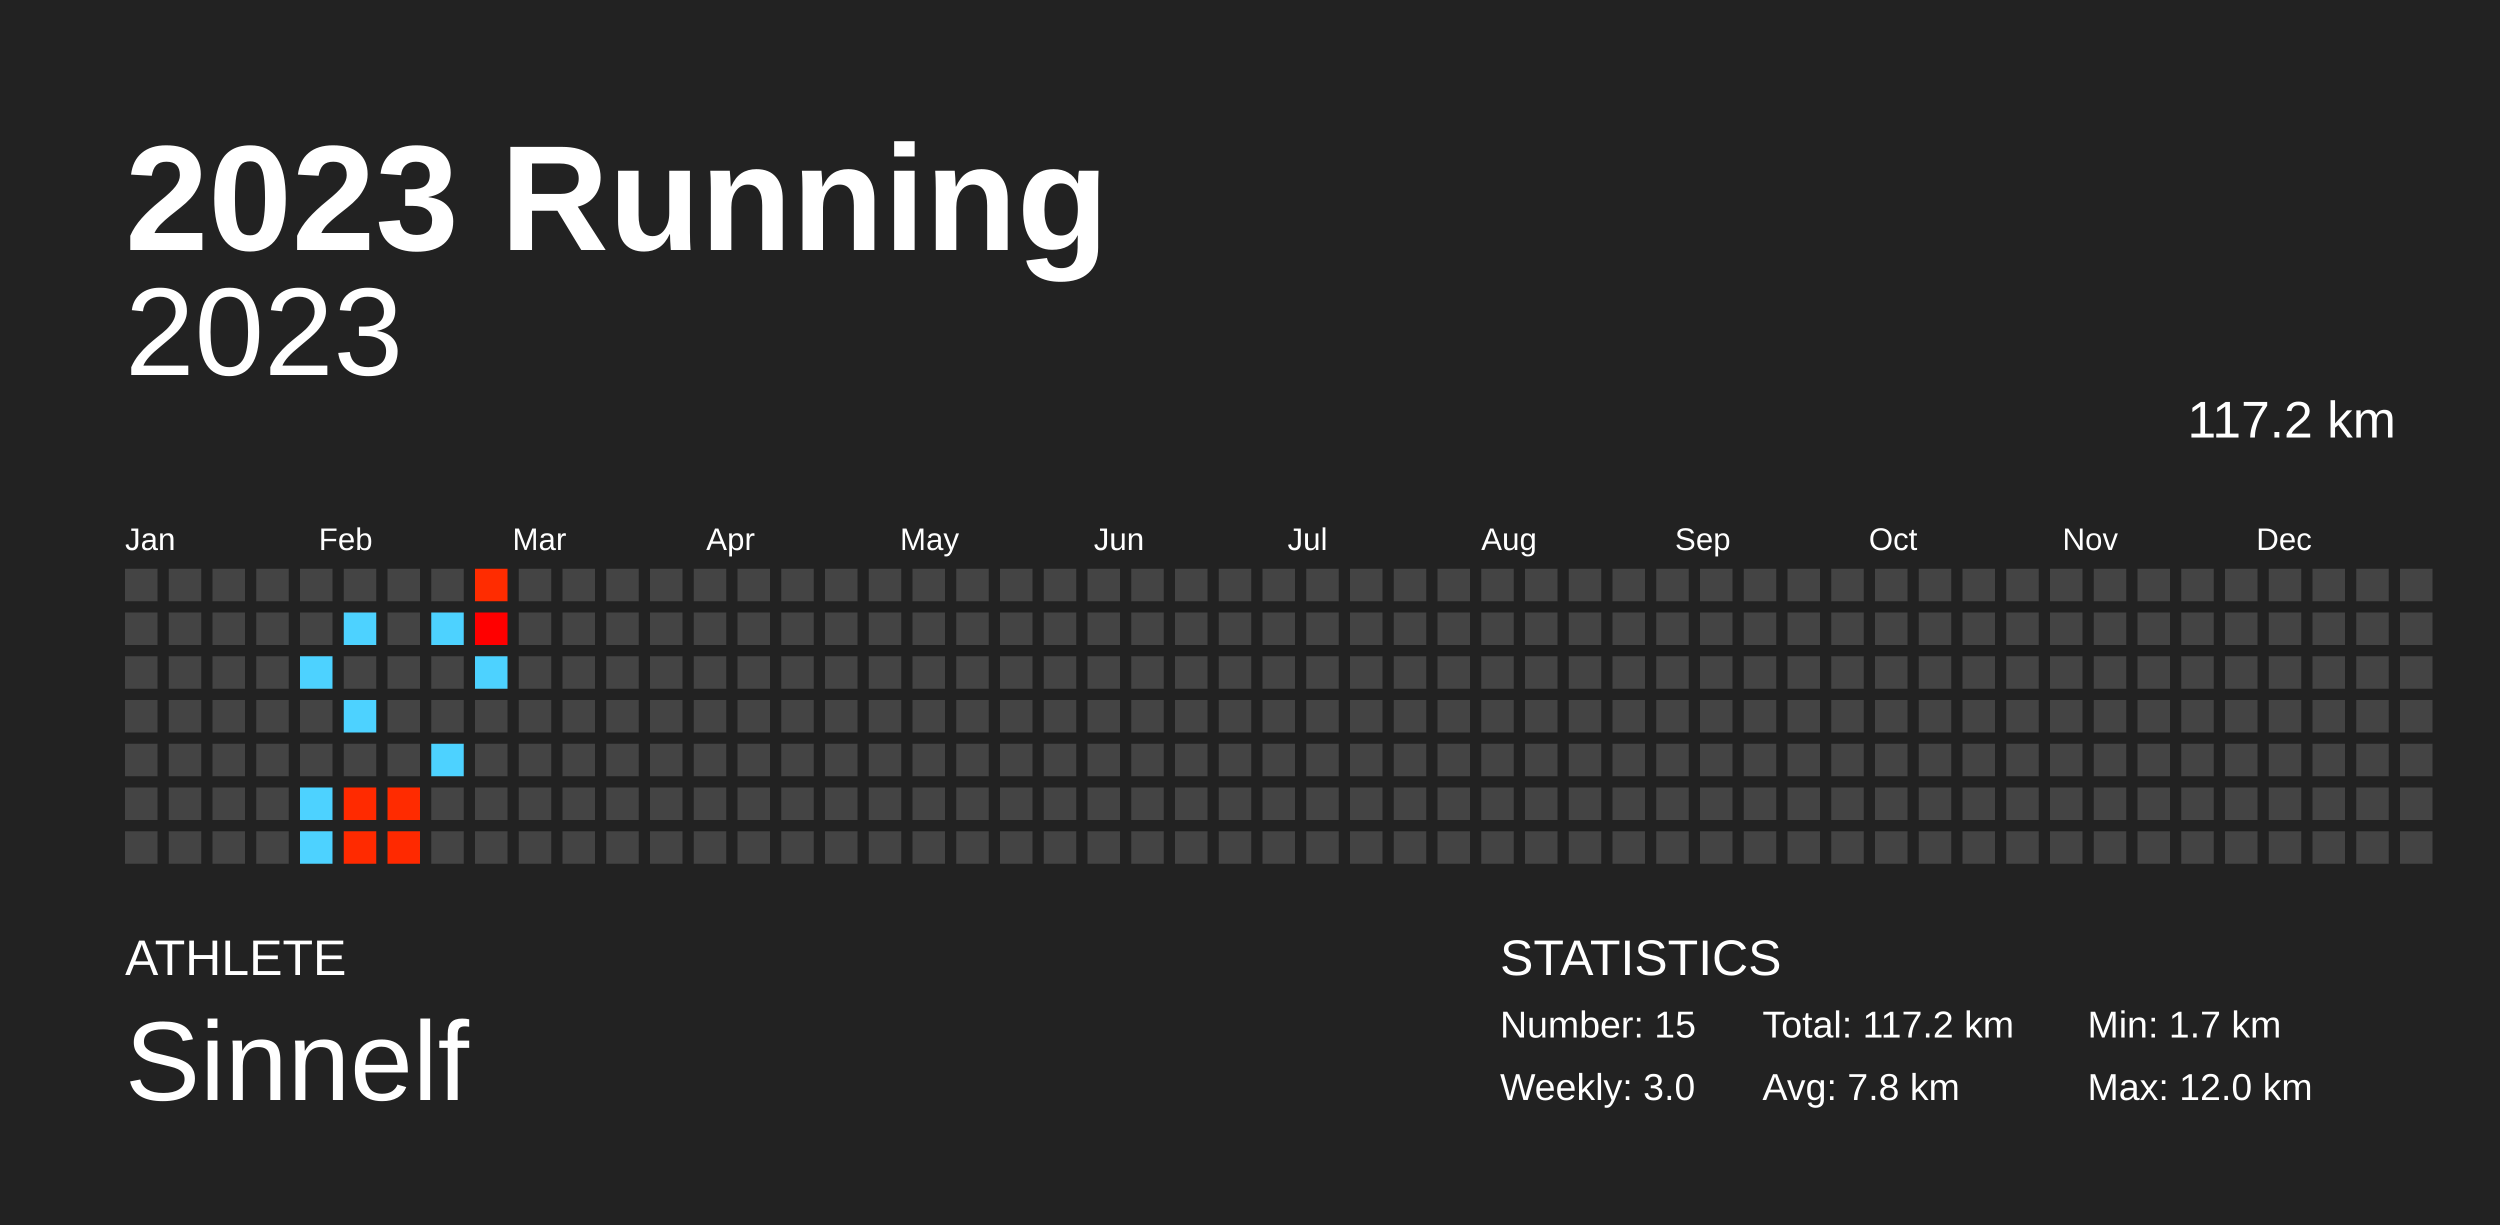
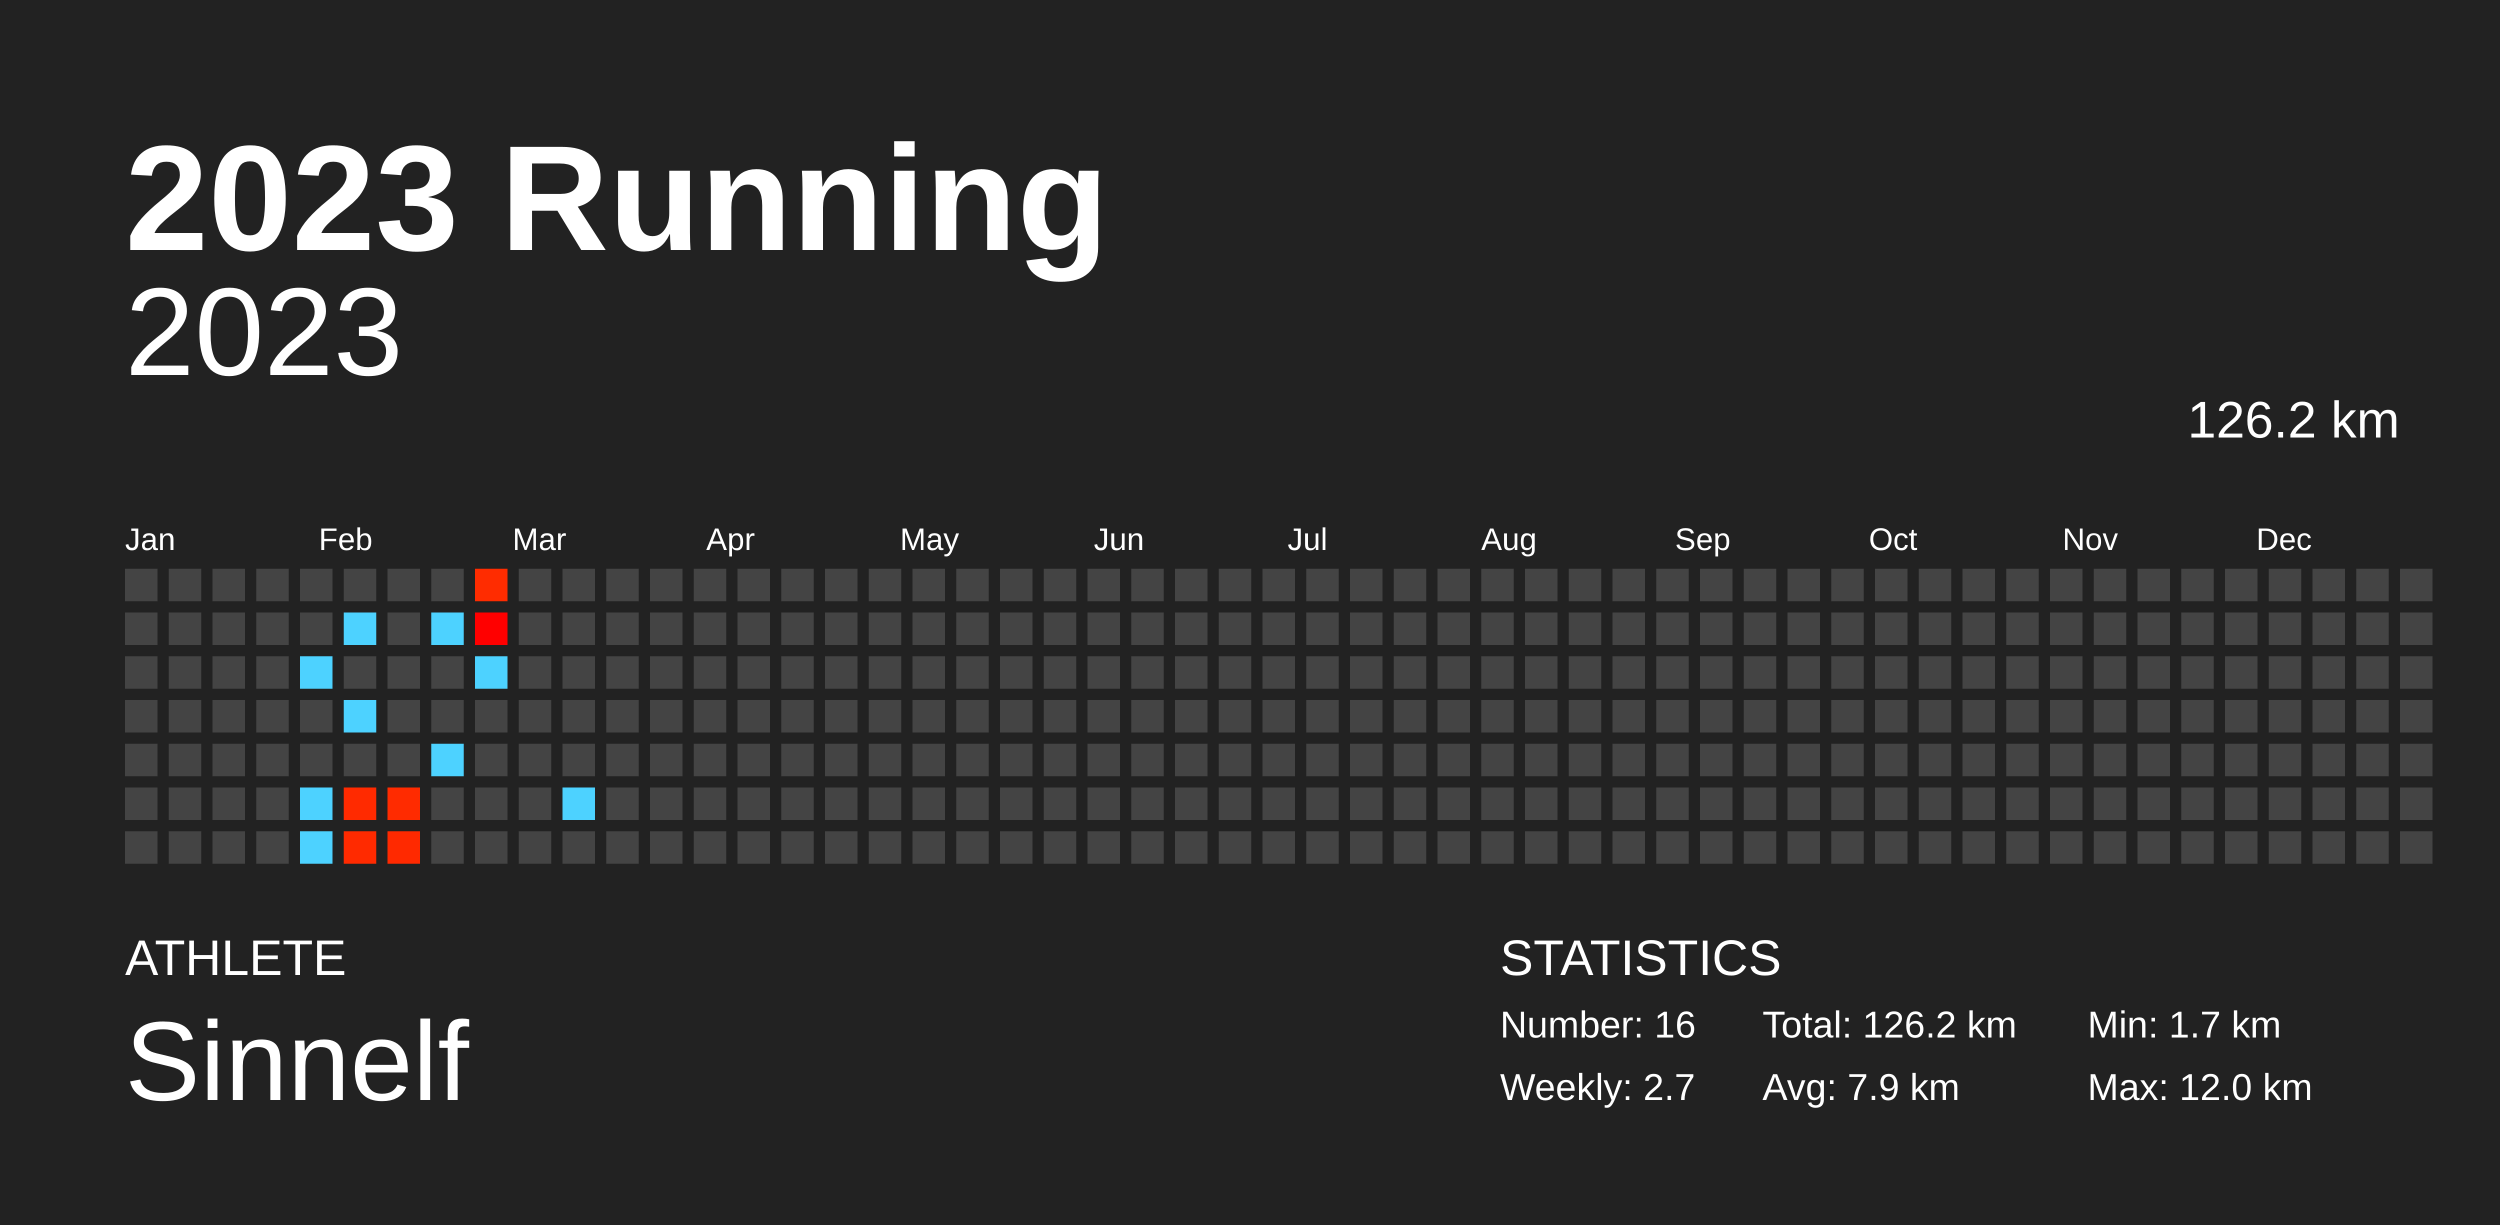
<svg xmlns="http://www.w3.org/2000/svg" baseProfile="full" height="98mm" version="1.1" viewBox="0,0,200,98" width="200mm">
  <defs />
  <rect fill="#222222" height="98" width="200" x="0" y="0" />
  <text fill="#FFFFFF" style="font-size:12px; font-family:Arial; font-weight:bold;" x="10" y="20">2023 Running</text>
  <text fill="#FFFFFF" style="font-size:4px; font-family:Arial" x="10" y="78">ATHLETE</text>
  <text fill="#FFFFFF" style="font-size:9px; font-family:Arial" x="10" y="88">Sinnelf</text>
  <text fill="#FFFFFF" style="font-size:4px; font-family:Arial" x="120" y="78">STATISTICS</text>
-   <text fill="#FFFFFF" style="font-size:3px; font-family:Arial" x="120" y="83">Number: 15</text>
-   <text fill="#FFFFFF" style="font-size:3px; font-family:Arial" x="120" y="88">Weekly: 3.0</text>
-   <text fill="#FFFFFF" style="font-size:3px; font-family:Arial" x="141" y="83">Total: 117.2 km</text>
-   <text fill="#FFFFFF" style="font-size:3px; font-family:Arial" x="141" y="88">Avg: 7.8 km</text>
+   <text fill="#FFFFFF" style="font-size:3px; font-family:Arial" x="120" y="83">Number: 16</text>
+   <text fill="#FFFFFF" style="font-size:3px; font-family:Arial" x="120" y="88">Weekly: 2.7</text>
+   <text fill="#FFFFFF" style="font-size:3px; font-family:Arial" x="141" y="83">Total: 126.2 km</text>
+   <text fill="#FFFFFF" style="font-size:3px; font-family:Arial" x="141" y="88">Avg: 7.9 km</text>
  <text fill="#FFFFFF" style="font-size:3px; font-family:Arial" x="167" y="83">Min: 1.7 km</text>
  <text fill="#FFFFFF" style="font-size:3px; font-family:Arial" x="167" y="88">Max: 12.0 km</text>
  <text alignment-baseline="hanging" fill="#FFFFFF" style="font-size:10.0px; font-family:Arial;" x="10" y="30">2023</text>
-   <text alignment-baseline="hanging" fill="#FFFFFF" style="font-size:4.125px; font-family:Arial;" x="175" y="35">117.2 km</text>
+   <text alignment-baseline="hanging" fill="#FFFFFF" style="font-size:4.125px; font-family:Arial;" x="175" y="35">126.2 km</text>
  <text fill="#FFFFFF" style="font-size:2.5px; font-family:Arial" x="10.0" y="44">Jan</text>
  <text fill="#FFFFFF" style="font-size:2.5px; font-family:Arial" x="25.5" y="44">Feb</text>
  <text fill="#FFFFFF" style="font-size:2.5px; font-family:Arial" x="41.0" y="44">Mar</text>
  <text fill="#FFFFFF" style="font-size:2.5px; font-family:Arial" x="56.5" y="44">Apr</text>
  <text fill="#FFFFFF" style="font-size:2.5px; font-family:Arial" x="72.0" y="44">May</text>
  <text fill="#FFFFFF" style="font-size:2.5px; font-family:Arial" x="87.5" y="44">Jun</text>
  <text fill="#FFFFFF" style="font-size:2.5px; font-family:Arial" x="103.0" y="44">Jul</text>
  <text fill="#FFFFFF" style="font-size:2.5px; font-family:Arial" x="118.5" y="44">Aug</text>
  <text fill="#FFFFFF" style="font-size:2.5px; font-family:Arial" x="134.0" y="44">Sep</text>
  <text fill="#FFFFFF" style="font-size:2.5px; font-family:Arial" x="149.5" y="44">Oct</text>
  <text fill="#FFFFFF" style="font-size:2.5px; font-family:Arial" x="165.0" y="44">Nov</text>
  <text fill="#FFFFFF" style="font-size:2.5px; font-family:Arial" x="180.5" y="44">Dec</text>
  <rect fill="#444444" height="2.6" width="2.6" x="10.0" y="45.5" />
  <rect fill="#444444" height="2.6" width="2.6" x="10.0" y="49.0" />
  <rect fill="#444444" height="2.6" width="2.6" x="10.0" y="52.5" />
  <rect fill="#444444" height="2.6" width="2.6" x="10.0" y="56.0" />
  <rect fill="#444444" height="2.6" width="2.6" x="10.0" y="59.5" />
  <rect fill="#444444" height="2.6" width="2.6" x="10.0" y="63.0" />
  <rect fill="#444444" height="2.6" width="2.6" x="10.0" y="66.5" />
  <rect fill="#444444" height="2.6" width="2.6" x="13.5" y="45.5" />
  <rect fill="#444444" height="2.6" width="2.6" x="13.5" y="49.0" />
  <rect fill="#444444" height="2.6" width="2.6" x="13.5" y="52.5" />
  <rect fill="#444444" height="2.6" width="2.6" x="13.5" y="56.0" />
  <rect fill="#444444" height="2.6" width="2.6" x="13.5" y="59.5" />
  <rect fill="#444444" height="2.6" width="2.6" x="13.5" y="63.0" />
  <rect fill="#444444" height="2.6" width="2.6" x="13.5" y="66.5" />
  <rect fill="#444444" height="2.6" width="2.6" x="17.0" y="45.5" />
  <rect fill="#444444" height="2.6" width="2.6" x="17.0" y="49.0" />
  <rect fill="#444444" height="2.6" width="2.6" x="17.0" y="52.5" />
  <rect fill="#444444" height="2.6" width="2.6" x="17.0" y="56.0" />
  <rect fill="#444444" height="2.6" width="2.6" x="17.0" y="59.5" />
  <rect fill="#444444" height="2.6" width="2.6" x="17.0" y="63.0" />
  <rect fill="#444444" height="2.6" width="2.6" x="17.0" y="66.5" />
  <rect fill="#444444" height="2.6" width="2.6" x="20.5" y="45.5" />
  <rect fill="#444444" height="2.6" width="2.6" x="20.5" y="49.0" />
  <rect fill="#444444" height="2.6" width="2.6" x="20.5" y="52.5" />
  <rect fill="#444444" height="2.6" width="2.6" x="20.5" y="56.0" />
  <rect fill="#444444" height="2.6" width="2.6" x="20.5" y="59.5" />
  <rect fill="#444444" height="2.6" width="2.6" x="20.5" y="63.0" />
  <rect fill="#444444" height="2.6" width="2.6" x="20.5" y="66.5" />
  <rect fill="#444444" height="2.6" width="2.6" x="24.0" y="45.5" />
  <rect fill="#444444" height="2.6" width="2.6" x="24.0" y="49.0" />
  <rect fill="#4dd2ff" height="2.6" width="2.6" x="24.0" y="52.5" />
  <rect fill="#444444" height="2.6" width="2.6" x="24.0" y="56.0" />
  <rect fill="#444444" height="2.6" width="2.6" x="24.0" y="59.5" />
  <rect fill="#4dd2ff" height="2.6" width="2.6" x="24.0" y="63.0" />
  <rect fill="#4dd2ff" height="2.6" width="2.6" x="24.0" y="66.5" />
  <rect fill="#444444" height="2.6" width="2.6" x="27.5" y="45.5" />
  <rect fill="#4dd2ff" height="2.6" width="2.6" x="27.5" y="49.0" />
  <rect fill="#444444" height="2.6" width="2.6" x="27.5" y="52.5" />
  <rect fill="#4dd2ff" height="2.6" width="2.6" x="27.5" y="56.0" />
  <rect fill="#444444" height="2.6" width="2.6" x="27.5" y="59.5" />
  <rect fill="#ff2a00" height="2.6" width="2.6" x="27.5" y="63.0" />
  <rect fill="#ff2a00" height="2.6" width="2.6" x="27.5" y="66.5" />
  <rect fill="#444444" height="2.6" width="2.6" x="31.0" y="45.5" />
  <rect fill="#444444" height="2.6" width="2.6" x="31.0" y="49.0" />
  <rect fill="#444444" height="2.6" width="2.6" x="31.0" y="52.5" />
  <rect fill="#444444" height="2.6" width="2.6" x="31.0" y="56.0" />
  <rect fill="#444444" height="2.6" width="2.6" x="31.0" y="59.5" />
  <rect fill="#ff2b00" height="2.6" width="2.6" x="31.0" y="63.0" />
  <rect fill="#ff2900" height="2.6" width="2.6" x="31.0" y="66.5" />
  <rect fill="#444444" height="2.6" width="2.6" x="34.5" y="45.5" />
  <rect fill="#4dd2ff" height="2.6" width="2.6" x="34.5" y="49.0" />
  <rect fill="#444444" height="2.6" width="2.6" x="34.5" y="52.5" />
  <rect fill="#444444" height="2.6" width="2.6" x="34.5" y="56.0" />
  <rect fill="#4dd2ff" height="2.6" width="2.6" x="34.5" y="59.5" />
  <rect fill="#444444" height="2.6" width="2.6" x="34.5" y="63.0" />
  <rect fill="#444444" height="2.6" width="2.6" x="34.5" y="66.5" />
  <rect fill="#ff2c00" height="2.6" width="2.6" x="38.0" y="45.5" />
  <rect fill="#ff0000" height="2.6" width="2.6" x="38.0" y="49.0" />
  <rect fill="#4dd2ff" height="2.6" width="2.6" x="38.0" y="52.5" />
  <rect fill="#444444" height="2.6" width="2.6" x="38.0" y="56.0" />
  <rect fill="#444444" height="2.6" width="2.6" x="38.0" y="59.5" />
  <rect fill="#444444" height="2.6" width="2.6" x="38.0" y="63.0" />
  <rect fill="#444444" height="2.6" width="2.6" x="38.0" y="66.5" />
  <rect fill="#444444" height="2.6" width="2.6" x="41.5" y="45.5" />
  <rect fill="#444444" height="2.6" width="2.6" x="41.5" y="49.0" />
  <rect fill="#444444" height="2.6" width="2.6" x="41.5" y="52.5" />
  <rect fill="#444444" height="2.6" width="2.6" x="41.5" y="56.0" />
  <rect fill="#444444" height="2.6" width="2.6" x="41.5" y="59.5" />
  <rect fill="#444444" height="2.6" width="2.6" x="41.5" y="63.0" />
  <rect fill="#444444" height="2.6" width="2.6" x="41.5" y="66.5" />
  <rect fill="#444444" height="2.6" width="2.6" x="45.0" y="45.5" />
  <rect fill="#444444" height="2.6" width="2.6" x="45.0" y="49.0" />
  <rect fill="#444444" height="2.6" width="2.6" x="45.0" y="52.5" />
  <rect fill="#444444" height="2.6" width="2.6" x="45.0" y="56.0" />
  <rect fill="#444444" height="2.6" width="2.6" x="45.0" y="59.5" />
-   <rect fill="#444444" height="2.6" width="2.6" x="45.0" y="63.0" />
+   <rect fill="#4dd2ff" height="2.6" width="2.6" x="45.0" y="63.0" />
  <rect fill="#444444" height="2.6" width="2.6" x="45.0" y="66.5" />
  <rect fill="#444444" height="2.6" width="2.6" x="48.5" y="45.5" />
  <rect fill="#444444" height="2.6" width="2.6" x="48.5" y="49.0" />
  <rect fill="#444444" height="2.6" width="2.6" x="48.5" y="52.5" />
  <rect fill="#444444" height="2.6" width="2.6" x="48.5" y="56.0" />
  <rect fill="#444444" height="2.6" width="2.6" x="48.5" y="59.5" />
  <rect fill="#444444" height="2.6" width="2.6" x="48.5" y="63.0" />
  <rect fill="#444444" height="2.6" width="2.6" x="48.5" y="66.5" />
  <rect fill="#444444" height="2.6" width="2.6" x="52.0" y="45.5" />
  <rect fill="#444444" height="2.6" width="2.6" x="52.0" y="49.0" />
  <rect fill="#444444" height="2.6" width="2.6" x="52.0" y="52.5" />
  <rect fill="#444444" height="2.6" width="2.6" x="52.0" y="56.0" />
  <rect fill="#444444" height="2.6" width="2.6" x="52.0" y="59.5" />
  <rect fill="#444444" height="2.6" width="2.6" x="52.0" y="63.0" />
  <rect fill="#444444" height="2.6" width="2.6" x="52.0" y="66.5" />
  <rect fill="#444444" height="2.6" width="2.6" x="55.5" y="45.5" />
  <rect fill="#444444" height="2.6" width="2.6" x="55.5" y="49.0" />
  <rect fill="#444444" height="2.6" width="2.6" x="55.5" y="52.5" />
  <rect fill="#444444" height="2.6" width="2.6" x="55.5" y="56.0" />
  <rect fill="#444444" height="2.6" width="2.6" x="55.5" y="59.5" />
  <rect fill="#444444" height="2.6" width="2.6" x="55.5" y="63.0" />
  <rect fill="#444444" height="2.6" width="2.6" x="55.5" y="66.5" />
  <rect fill="#444444" height="2.6" width="2.6" x="59.0" y="45.5" />
  <rect fill="#444444" height="2.6" width="2.6" x="59.0" y="49.0" />
  <rect fill="#444444" height="2.6" width="2.6" x="59.0" y="52.5" />
  <rect fill="#444444" height="2.6" width="2.6" x="59.0" y="56.0" />
  <rect fill="#444444" height="2.6" width="2.6" x="59.0" y="59.5" />
  <rect fill="#444444" height="2.6" width="2.6" x="59.0" y="63.0" />
  <rect fill="#444444" height="2.6" width="2.6" x="59.0" y="66.5" />
  <rect fill="#444444" height="2.6" width="2.6" x="62.5" y="45.5" />
  <rect fill="#444444" height="2.6" width="2.6" x="62.5" y="49.0" />
  <rect fill="#444444" height="2.6" width="2.6" x="62.5" y="52.5" />
  <rect fill="#444444" height="2.6" width="2.6" x="62.5" y="56.0" />
  <rect fill="#444444" height="2.6" width="2.6" x="62.5" y="59.5" />
  <rect fill="#444444" height="2.6" width="2.6" x="62.5" y="63.0" />
  <rect fill="#444444" height="2.6" width="2.6" x="62.5" y="66.5" />
  <rect fill="#444444" height="2.6" width="2.6" x="66.0" y="45.5" />
  <rect fill="#444444" height="2.6" width="2.6" x="66.0" y="49.0" />
  <rect fill="#444444" height="2.6" width="2.6" x="66.0" y="52.5" />
  <rect fill="#444444" height="2.6" width="2.6" x="66.0" y="56.0" />
  <rect fill="#444444" height="2.6" width="2.6" x="66.0" y="59.5" />
  <rect fill="#444444" height="2.6" width="2.6" x="66.0" y="63.0" />
  <rect fill="#444444" height="2.6" width="2.6" x="66.0" y="66.5" />
  <rect fill="#444444" height="2.6" width="2.6" x="69.5" y="45.5" />
  <rect fill="#444444" height="2.6" width="2.6" x="69.5" y="49.0" />
  <rect fill="#444444" height="2.6" width="2.6" x="69.5" y="52.5" />
  <rect fill="#444444" height="2.6" width="2.6" x="69.5" y="56.0" />
  <rect fill="#444444" height="2.6" width="2.6" x="69.5" y="59.5" />
  <rect fill="#444444" height="2.6" width="2.6" x="69.5" y="63.0" />
  <rect fill="#444444" height="2.6" width="2.6" x="69.5" y="66.5" />
  <rect fill="#444444" height="2.6" width="2.6" x="73.0" y="45.5" />
  <rect fill="#444444" height="2.6" width="2.6" x="73.0" y="49.0" />
  <rect fill="#444444" height="2.6" width="2.6" x="73.0" y="52.5" />
  <rect fill="#444444" height="2.6" width="2.6" x="73.0" y="56.0" />
  <rect fill="#444444" height="2.6" width="2.6" x="73.0" y="59.5" />
  <rect fill="#444444" height="2.6" width="2.6" x="73.0" y="63.0" />
  <rect fill="#444444" height="2.6" width="2.6" x="73.0" y="66.5" />
  <rect fill="#444444" height="2.6" width="2.6" x="76.5" y="45.5" />
  <rect fill="#444444" height="2.6" width="2.6" x="76.5" y="49.0" />
  <rect fill="#444444" height="2.6" width="2.6" x="76.5" y="52.5" />
  <rect fill="#444444" height="2.6" width="2.6" x="76.5" y="56.0" />
  <rect fill="#444444" height="2.6" width="2.6" x="76.5" y="59.5" />
  <rect fill="#444444" height="2.6" width="2.6" x="76.5" y="63.0" />
  <rect fill="#444444" height="2.6" width="2.6" x="76.5" y="66.5" />
  <rect fill="#444444" height="2.6" width="2.6" x="80.0" y="45.5" />
  <rect fill="#444444" height="2.6" width="2.6" x="80.0" y="49.0" />
  <rect fill="#444444" height="2.6" width="2.6" x="80.0" y="52.5" />
  <rect fill="#444444" height="2.6" width="2.6" x="80.0" y="56.0" />
  <rect fill="#444444" height="2.6" width="2.6" x="80.0" y="59.5" />
  <rect fill="#444444" height="2.6" width="2.6" x="80.0" y="63.0" />
  <rect fill="#444444" height="2.6" width="2.6" x="80.0" y="66.5" />
  <rect fill="#444444" height="2.6" width="2.6" x="83.5" y="45.5" />
  <rect fill="#444444" height="2.6" width="2.6" x="83.5" y="49.0" />
  <rect fill="#444444" height="2.6" width="2.6" x="83.5" y="52.5" />
  <rect fill="#444444" height="2.6" width="2.6" x="83.5" y="56.0" />
  <rect fill="#444444" height="2.6" width="2.6" x="83.5" y="59.5" />
  <rect fill="#444444" height="2.6" width="2.6" x="83.5" y="63.0" />
  <rect fill="#444444" height="2.6" width="2.6" x="83.5" y="66.5" />
  <rect fill="#444444" height="2.6" width="2.6" x="87.0" y="45.5" />
  <rect fill="#444444" height="2.6" width="2.6" x="87.0" y="49.0" />
  <rect fill="#444444" height="2.6" width="2.6" x="87.0" y="52.5" />
  <rect fill="#444444" height="2.6" width="2.6" x="87.0" y="56.0" />
  <rect fill="#444444" height="2.6" width="2.6" x="87.0" y="59.5" />
  <rect fill="#444444" height="2.6" width="2.6" x="87.0" y="63.0" />
  <rect fill="#444444" height="2.6" width="2.6" x="87.0" y="66.5" />
  <rect fill="#444444" height="2.6" width="2.6" x="90.5" y="45.5" />
  <rect fill="#444444" height="2.6" width="2.6" x="90.5" y="49.0" />
  <rect fill="#444444" height="2.6" width="2.6" x="90.5" y="52.5" />
  <rect fill="#444444" height="2.6" width="2.6" x="90.5" y="56.0" />
  <rect fill="#444444" height="2.6" width="2.6" x="90.5" y="59.5" />
  <rect fill="#444444" height="2.6" width="2.6" x="90.5" y="63.0" />
  <rect fill="#444444" height="2.6" width="2.6" x="90.5" y="66.5" />
  <rect fill="#444444" height="2.6" width="2.6" x="94.0" y="45.5" />
  <rect fill="#444444" height="2.6" width="2.6" x="94.0" y="49.0" />
  <rect fill="#444444" height="2.6" width="2.6" x="94.0" y="52.5" />
  <rect fill="#444444" height="2.6" width="2.6" x="94.0" y="56.0" />
  <rect fill="#444444" height="2.6" width="2.6" x="94.0" y="59.5" />
  <rect fill="#444444" height="2.6" width="2.6" x="94.0" y="63.0" />
  <rect fill="#444444" height="2.6" width="2.6" x="94.0" y="66.5" />
  <rect fill="#444444" height="2.6" width="2.6" x="97.5" y="45.5" />
  <rect fill="#444444" height="2.6" width="2.6" x="97.5" y="49.0" />
  <rect fill="#444444" height="2.6" width="2.6" x="97.5" y="52.5" />
  <rect fill="#444444" height="2.6" width="2.6" x="97.5" y="56.0" />
  <rect fill="#444444" height="2.6" width="2.6" x="97.5" y="59.5" />
  <rect fill="#444444" height="2.6" width="2.6" x="97.5" y="63.0" />
  <rect fill="#444444" height="2.6" width="2.6" x="97.5" y="66.5" />
  <rect fill="#444444" height="2.6" width="2.6" x="101.0" y="45.5" />
  <rect fill="#444444" height="2.6" width="2.6" x="101.0" y="49.0" />
  <rect fill="#444444" height="2.6" width="2.6" x="101.0" y="52.5" />
  <rect fill="#444444" height="2.6" width="2.6" x="101.0" y="56.0" />
  <rect fill="#444444" height="2.6" width="2.6" x="101.0" y="59.5" />
  <rect fill="#444444" height="2.6" width="2.6" x="101.0" y="63.0" />
  <rect fill="#444444" height="2.6" width="2.6" x="101.0" y="66.5" />
  <rect fill="#444444" height="2.6" width="2.6" x="104.5" y="45.5" />
  <rect fill="#444444" height="2.6" width="2.6" x="104.5" y="49.0" />
  <rect fill="#444444" height="2.6" width="2.6" x="104.5" y="52.5" />
  <rect fill="#444444" height="2.6" width="2.6" x="104.5" y="56.0" />
  <rect fill="#444444" height="2.6" width="2.6" x="104.5" y="59.5" />
  <rect fill="#444444" height="2.6" width="2.6" x="104.5" y="63.0" />
  <rect fill="#444444" height="2.6" width="2.6" x="104.5" y="66.5" />
  <rect fill="#444444" height="2.6" width="2.6" x="108.0" y="45.5" />
  <rect fill="#444444" height="2.6" width="2.6" x="108.0" y="49.0" />
  <rect fill="#444444" height="2.6" width="2.6" x="108.0" y="52.5" />
  <rect fill="#444444" height="2.6" width="2.6" x="108.0" y="56.0" />
  <rect fill="#444444" height="2.6" width="2.6" x="108.0" y="59.5" />
  <rect fill="#444444" height="2.6" width="2.6" x="108.0" y="63.0" />
  <rect fill="#444444" height="2.6" width="2.6" x="108.0" y="66.5" />
  <rect fill="#444444" height="2.6" width="2.6" x="111.5" y="45.5" />
  <rect fill="#444444" height="2.6" width="2.6" x="111.5" y="49.0" />
  <rect fill="#444444" height="2.6" width="2.6" x="111.5" y="52.5" />
  <rect fill="#444444" height="2.6" width="2.6" x="111.5" y="56.0" />
  <rect fill="#444444" height="2.6" width="2.6" x="111.5" y="59.5" />
  <rect fill="#444444" height="2.6" width="2.6" x="111.5" y="63.0" />
  <rect fill="#444444" height="2.6" width="2.6" x="111.5" y="66.5" />
  <rect fill="#444444" height="2.6" width="2.6" x="115.0" y="45.5" />
  <rect fill="#444444" height="2.6" width="2.6" x="115.0" y="49.0" />
  <rect fill="#444444" height="2.6" width="2.6" x="115.0" y="52.5" />
  <rect fill="#444444" height="2.6" width="2.6" x="115.0" y="56.0" />
  <rect fill="#444444" height="2.6" width="2.6" x="115.0" y="59.5" />
  <rect fill="#444444" height="2.6" width="2.6" x="115.0" y="63.0" />
  <rect fill="#444444" height="2.6" width="2.6" x="115.0" y="66.5" />
  <rect fill="#444444" height="2.6" width="2.6" x="118.5" y="45.5" />
  <rect fill="#444444" height="2.6" width="2.6" x="118.5" y="49.0" />
  <rect fill="#444444" height="2.6" width="2.6" x="118.5" y="52.5" />
  <rect fill="#444444" height="2.6" width="2.6" x="118.5" y="56.0" />
  <rect fill="#444444" height="2.6" width="2.6" x="118.5" y="59.5" />
  <rect fill="#444444" height="2.6" width="2.6" x="118.5" y="63.0" />
  <rect fill="#444444" height="2.6" width="2.6" x="118.5" y="66.5" />
  <rect fill="#444444" height="2.6" width="2.6" x="122.0" y="45.5" />
  <rect fill="#444444" height="2.6" width="2.6" x="122.0" y="49.0" />
  <rect fill="#444444" height="2.6" width="2.6" x="122.0" y="52.5" />
  <rect fill="#444444" height="2.6" width="2.6" x="122.0" y="56.0" />
  <rect fill="#444444" height="2.6" width="2.6" x="122.0" y="59.5" />
  <rect fill="#444444" height="2.6" width="2.6" x="122.0" y="63.0" />
  <rect fill="#444444" height="2.6" width="2.6" x="122.0" y="66.5" />
  <rect fill="#444444" height="2.6" width="2.6" x="125.5" y="45.5" />
  <rect fill="#444444" height="2.6" width="2.6" x="125.5" y="49.0" />
  <rect fill="#444444" height="2.6" width="2.6" x="125.5" y="52.5" />
  <rect fill="#444444" height="2.6" width="2.6" x="125.5" y="56.0" />
  <rect fill="#444444" height="2.6" width="2.6" x="125.5" y="59.5" />
  <rect fill="#444444" height="2.6" width="2.6" x="125.5" y="63.0" />
  <rect fill="#444444" height="2.6" width="2.6" x="125.5" y="66.5" />
  <rect fill="#444444" height="2.6" width="2.6" x="129.0" y="45.5" />
  <rect fill="#444444" height="2.6" width="2.6" x="129.0" y="49.0" />
  <rect fill="#444444" height="2.6" width="2.6" x="129.0" y="52.5" />
  <rect fill="#444444" height="2.6" width="2.6" x="129.0" y="56.0" />
  <rect fill="#444444" height="2.6" width="2.6" x="129.0" y="59.5" />
  <rect fill="#444444" height="2.6" width="2.6" x="129.0" y="63.0" />
  <rect fill="#444444" height="2.6" width="2.6" x="129.0" y="66.5" />
  <rect fill="#444444" height="2.6" width="2.6" x="132.5" y="45.5" />
  <rect fill="#444444" height="2.6" width="2.6" x="132.5" y="49.0" />
  <rect fill="#444444" height="2.6" width="2.6" x="132.5" y="52.5" />
  <rect fill="#444444" height="2.6" width="2.6" x="132.5" y="56.0" />
  <rect fill="#444444" height="2.6" width="2.6" x="132.5" y="59.5" />
  <rect fill="#444444" height="2.6" width="2.6" x="132.5" y="63.0" />
  <rect fill="#444444" height="2.6" width="2.6" x="132.5" y="66.5" />
  <rect fill="#444444" height="2.6" width="2.6" x="136.0" y="45.5" />
  <rect fill="#444444" height="2.6" width="2.6" x="136.0" y="49.0" />
  <rect fill="#444444" height="2.6" width="2.6" x="136.0" y="52.5" />
  <rect fill="#444444" height="2.6" width="2.6" x="136.0" y="56.0" />
  <rect fill="#444444" height="2.6" width="2.6" x="136.0" y="59.5" />
  <rect fill="#444444" height="2.6" width="2.6" x="136.0" y="63.0" />
  <rect fill="#444444" height="2.6" width="2.6" x="136.0" y="66.5" />
  <rect fill="#444444" height="2.6" width="2.6" x="139.5" y="45.5" />
  <rect fill="#444444" height="2.6" width="2.6" x="139.5" y="49.0" />
  <rect fill="#444444" height="2.6" width="2.6" x="139.5" y="52.5" />
  <rect fill="#444444" height="2.6" width="2.6" x="139.5" y="56.0" />
  <rect fill="#444444" height="2.6" width="2.6" x="139.5" y="59.5" />
  <rect fill="#444444" height="2.6" width="2.6" x="139.5" y="63.0" />
  <rect fill="#444444" height="2.6" width="2.6" x="139.5" y="66.5" />
  <rect fill="#444444" height="2.6" width="2.6" x="143.0" y="45.5" />
  <rect fill="#444444" height="2.6" width="2.6" x="143.0" y="49.0" />
  <rect fill="#444444" height="2.6" width="2.6" x="143.0" y="52.5" />
  <rect fill="#444444" height="2.6" width="2.6" x="143.0" y="56.0" />
  <rect fill="#444444" height="2.6" width="2.6" x="143.0" y="59.5" />
  <rect fill="#444444" height="2.6" width="2.6" x="143.0" y="63.0" />
  <rect fill="#444444" height="2.6" width="2.6" x="143.0" y="66.5" />
  <rect fill="#444444" height="2.6" width="2.6" x="146.5" y="45.5" />
  <rect fill="#444444" height="2.6" width="2.6" x="146.5" y="49.0" />
  <rect fill="#444444" height="2.6" width="2.6" x="146.5" y="52.5" />
  <rect fill="#444444" height="2.6" width="2.6" x="146.5" y="56.0" />
  <rect fill="#444444" height="2.6" width="2.6" x="146.5" y="59.5" />
  <rect fill="#444444" height="2.6" width="2.6" x="146.5" y="63.0" />
  <rect fill="#444444" height="2.6" width="2.6" x="146.5" y="66.5" />
  <rect fill="#444444" height="2.6" width="2.6" x="150.0" y="45.5" />
  <rect fill="#444444" height="2.6" width="2.6" x="150.0" y="49.0" />
  <rect fill="#444444" height="2.6" width="2.6" x="150.0" y="52.5" />
  <rect fill="#444444" height="2.6" width="2.6" x="150.0" y="56.0" />
  <rect fill="#444444" height="2.6" width="2.6" x="150.0" y="59.5" />
  <rect fill="#444444" height="2.6" width="2.6" x="150.0" y="63.0" />
  <rect fill="#444444" height="2.6" width="2.6" x="150.0" y="66.5" />
  <rect fill="#444444" height="2.6" width="2.6" x="153.5" y="45.5" />
  <rect fill="#444444" height="2.6" width="2.6" x="153.5" y="49.0" />
  <rect fill="#444444" height="2.6" width="2.6" x="153.5" y="52.5" />
  <rect fill="#444444" height="2.6" width="2.6" x="153.5" y="56.0" />
  <rect fill="#444444" height="2.6" width="2.6" x="153.5" y="59.5" />
  <rect fill="#444444" height="2.6" width="2.6" x="153.5" y="63.0" />
  <rect fill="#444444" height="2.6" width="2.6" x="153.5" y="66.5" />
  <rect fill="#444444" height="2.6" width="2.6" x="157.0" y="45.5" />
  <rect fill="#444444" height="2.6" width="2.6" x="157.0" y="49.0" />
  <rect fill="#444444" height="2.6" width="2.6" x="157.0" y="52.5" />
  <rect fill="#444444" height="2.6" width="2.6" x="157.0" y="56.0" />
  <rect fill="#444444" height="2.6" width="2.6" x="157.0" y="59.5" />
  <rect fill="#444444" height="2.6" width="2.6" x="157.0" y="63.0" />
  <rect fill="#444444" height="2.6" width="2.6" x="157.0" y="66.5" />
  <rect fill="#444444" height="2.6" width="2.6" x="160.5" y="45.5" />
  <rect fill="#444444" height="2.6" width="2.6" x="160.5" y="49.0" />
  <rect fill="#444444" height="2.6" width="2.6" x="160.5" y="52.5" />
  <rect fill="#444444" height="2.6" width="2.6" x="160.5" y="56.0" />
  <rect fill="#444444" height="2.6" width="2.6" x="160.5" y="59.5" />
  <rect fill="#444444" height="2.6" width="2.6" x="160.5" y="63.0" />
  <rect fill="#444444" height="2.6" width="2.6" x="160.5" y="66.5" />
  <rect fill="#444444" height="2.6" width="2.6" x="164.0" y="45.5" />
  <rect fill="#444444" height="2.6" width="2.6" x="164.0" y="49.0" />
  <rect fill="#444444" height="2.6" width="2.6" x="164.0" y="52.5" />
  <rect fill="#444444" height="2.6" width="2.6" x="164.0" y="56.0" />
  <rect fill="#444444" height="2.6" width="2.6" x="164.0" y="59.5" />
  <rect fill="#444444" height="2.6" width="2.6" x="164.0" y="63.0" />
  <rect fill="#444444" height="2.6" width="2.6" x="164.0" y="66.5" />
  <rect fill="#444444" height="2.6" width="2.6" x="167.5" y="45.5" />
  <rect fill="#444444" height="2.6" width="2.6" x="167.5" y="49.0" />
  <rect fill="#444444" height="2.6" width="2.6" x="167.5" y="52.5" />
  <rect fill="#444444" height="2.6" width="2.6" x="167.5" y="56.0" />
  <rect fill="#444444" height="2.6" width="2.6" x="167.5" y="59.5" />
  <rect fill="#444444" height="2.6" width="2.6" x="167.5" y="63.0" />
  <rect fill="#444444" height="2.6" width="2.6" x="167.5" y="66.5" />
  <rect fill="#444444" height="2.6" width="2.6" x="171.0" y="45.5" />
  <rect fill="#444444" height="2.6" width="2.6" x="171.0" y="49.0" />
  <rect fill="#444444" height="2.6" width="2.6" x="171.0" y="52.5" />
  <rect fill="#444444" height="2.6" width="2.6" x="171.0" y="56.0" />
  <rect fill="#444444" height="2.6" width="2.6" x="171.0" y="59.5" />
  <rect fill="#444444" height="2.6" width="2.6" x="171.0" y="63.0" />
  <rect fill="#444444" height="2.6" width="2.6" x="171.0" y="66.5" />
  <rect fill="#444444" height="2.6" width="2.6" x="174.5" y="45.5" />
  <rect fill="#444444" height="2.6" width="2.6" x="174.5" y="49.0" />
  <rect fill="#444444" height="2.6" width="2.6" x="174.5" y="52.5" />
  <rect fill="#444444" height="2.6" width="2.6" x="174.5" y="56.0" />
  <rect fill="#444444" height="2.6" width="2.6" x="174.5" y="59.5" />
  <rect fill="#444444" height="2.6" width="2.6" x="174.5" y="63.0" />
  <rect fill="#444444" height="2.6" width="2.6" x="174.5" y="66.5" />
  <rect fill="#444444" height="2.6" width="2.6" x="178.0" y="45.5" />
  <rect fill="#444444" height="2.6" width="2.6" x="178.0" y="49.0" />
  <rect fill="#444444" height="2.6" width="2.6" x="178.0" y="52.5" />
  <rect fill="#444444" height="2.6" width="2.6" x="178.0" y="56.0" />
  <rect fill="#444444" height="2.6" width="2.6" x="178.0" y="59.5" />
  <rect fill="#444444" height="2.6" width="2.6" x="178.0" y="63.0" />
  <rect fill="#444444" height="2.6" width="2.6" x="178.0" y="66.5" />
  <rect fill="#444444" height="2.6" width="2.6" x="181.5" y="45.5" />
  <rect fill="#444444" height="2.6" width="2.6" x="181.5" y="49.0" />
  <rect fill="#444444" height="2.6" width="2.6" x="181.5" y="52.5" />
  <rect fill="#444444" height="2.6" width="2.6" x="181.5" y="56.0" />
  <rect fill="#444444" height="2.6" width="2.6" x="181.5" y="59.5" />
  <rect fill="#444444" height="2.6" width="2.6" x="181.5" y="63.0" />
  <rect fill="#444444" height="2.6" width="2.6" x="181.5" y="66.5" />
  <rect fill="#444444" height="2.6" width="2.6" x="185.0" y="45.5" />
  <rect fill="#444444" height="2.6" width="2.6" x="185.0" y="49.0" />
  <rect fill="#444444" height="2.6" width="2.6" x="185.0" y="52.5" />
  <rect fill="#444444" height="2.6" width="2.6" x="185.0" y="56.0" />
  <rect fill="#444444" height="2.6" width="2.6" x="185.0" y="59.5" />
  <rect fill="#444444" height="2.6" width="2.6" x="185.0" y="63.0" />
  <rect fill="#444444" height="2.6" width="2.6" x="185.0" y="66.5" />
  <rect fill="#444444" height="2.6" width="2.6" x="188.5" y="45.5" />
  <rect fill="#444444" height="2.6" width="2.6" x="188.5" y="49.0" />
  <rect fill="#444444" height="2.6" width="2.6" x="188.5" y="52.5" />
  <rect fill="#444444" height="2.6" width="2.6" x="188.5" y="56.0" />
  <rect fill="#444444" height="2.6" width="2.6" x="188.5" y="59.5" />
  <rect fill="#444444" height="2.6" width="2.6" x="188.5" y="63.0" />
  <rect fill="#444444" height="2.6" width="2.6" x="188.5" y="66.5" />
  <rect fill="#444444" height="2.6" width="2.6" x="192.0" y="45.5" />
  <rect fill="#444444" height="2.6" width="2.6" x="192.0" y="49.0" />
  <rect fill="#444444" height="2.6" width="2.6" x="192.0" y="52.5" />
  <rect fill="#444444" height="2.6" width="2.6" x="192.0" y="56.0" />
  <rect fill="#444444" height="2.6" width="2.6" x="192.0" y="59.5" />
  <rect fill="#444444" height="2.6" width="2.6" x="192.0" y="63.0" />
  <rect fill="#444444" height="2.6" width="2.6" x="192.0" y="66.5" />
</svg>
